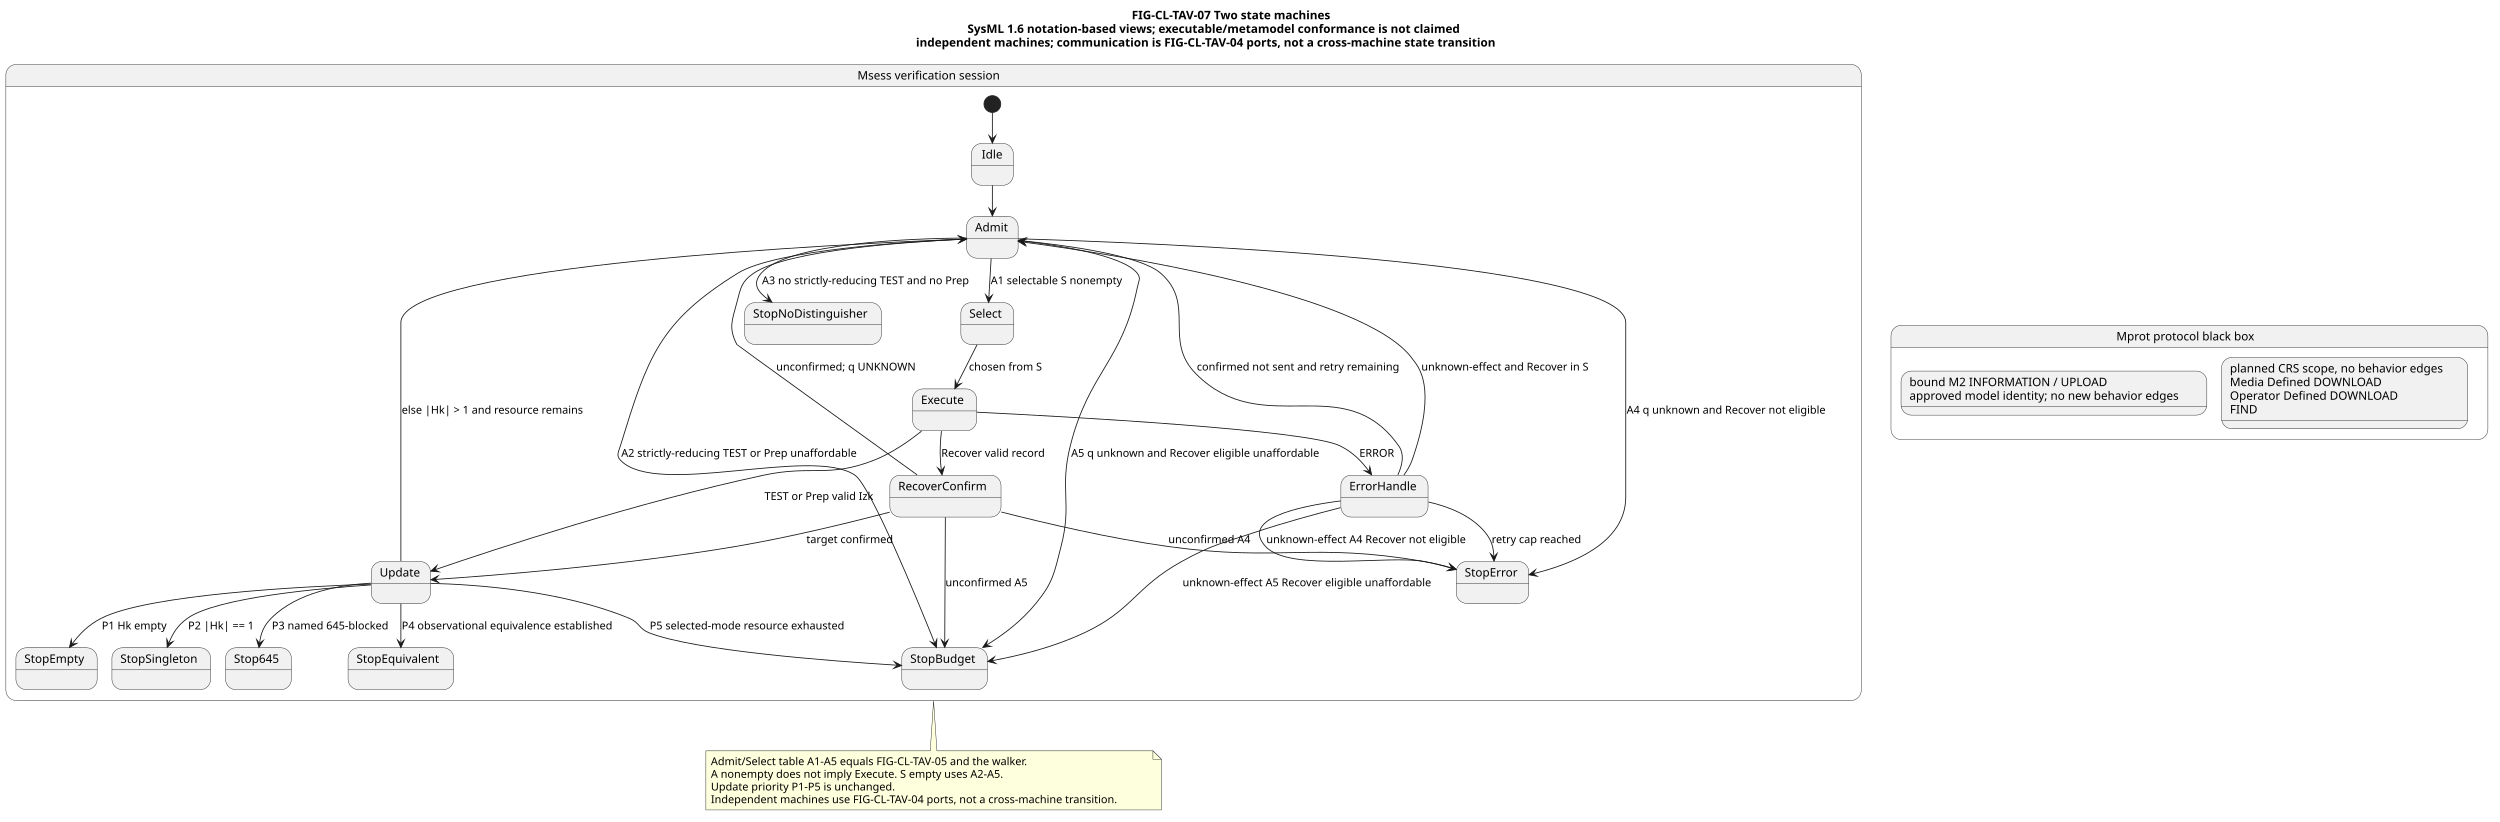
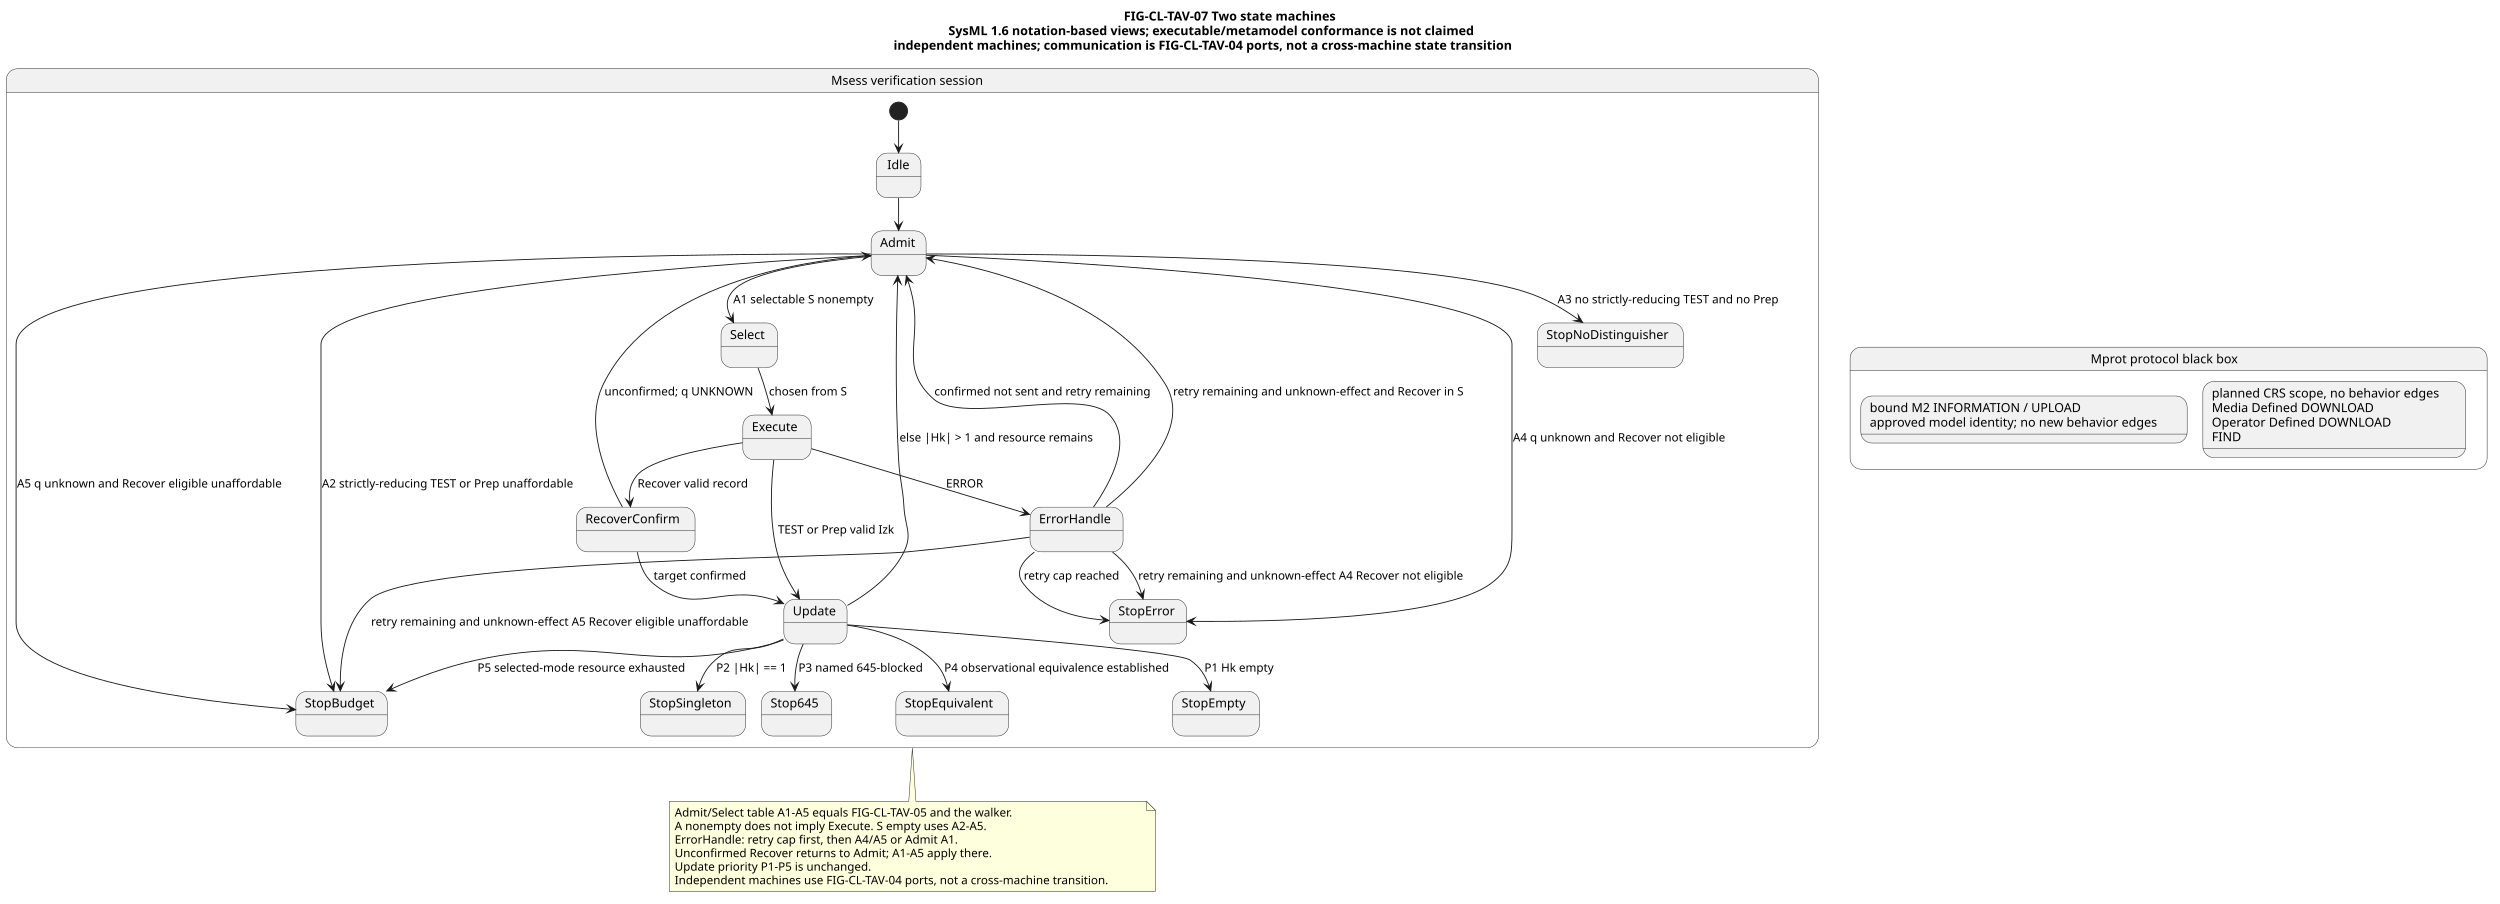
- <svg xmlns="http://www.w3.org/2000/svg" version="1.1" data-diagram-type="STATE" style="width:2984px;height:981px;background:#FFFFFF;" width="2984px" height="981px" viewBox="0 0 2984 981" zoomAndPan="magnify" preserveAspectRatio="none" contentStyleType="text/css">
+ <svg xmlns="http://www.w3.org/2000/svg" version="1.1" data-diagram-type="STATE" style="width:2796px;height:1011px;background:#FFFFFF;" width="2796px" height="1011px" viewBox="0 0 2796 1011" zoomAndPan="magnify" preserveAspectRatio="none" contentStyleType="text/css">
  <defs />
  <g font-family="sans-serif" lengthAdjust="spacing">
    <g class="title" data-source-line="2">
-       <text x="1350.839" y="22.995" fill="#000" font-size="14" textLength="275.871" font-weight="700">FIG-CL-TAV-07 Two state machines</text>
-       <text x="1154.699" y="39.292" fill="#000" font-size="14" textLength="668.151" font-weight="700">SysML 1.6 notation-based views; executable/metamodel conformance is not claimed</text>
-       <text x="1093.326" y="55.589" fill="#000" font-size="14" textLength="790.897" font-weight="700">independent machines; communication is FIG-CL-TAV-04 ports, not a cross-machine state transition</text>
+       <text x="1256.864" y="22.995" fill="#000" font-size="14" textLength="275.871" font-weight="700">FIG-CL-TAV-07 Two state machines</text>
+       <text x="1060.724" y="39.292" fill="#000" font-size="14" textLength="668.151" font-weight="700">SysML 1.6 notation-based views; executable/metamodel conformance is not claimed</text>
+       <text x="999.351" y="55.589" fill="#000" font-size="14" textLength="790.897" font-weight="700">independent machines; communication is FIG-CL-TAV-04 ports, not a cross-machine state transition</text>
    </g>
    <g class="entity" data-qualified-name="Msess" id="ent0001" data-source-line="4">
-       <path d="M19.5,76.891 L2209.134,76.891 A12.5,12.5 0 0 1 2221.634,89.391 L2221.634,103.188 L7,103.188 L7,89.391 A12.5,12.5 0 0 1 19.5,76.891" fill="#F1F1F1" />
-       <rect x="7" y="76.891" width="2214.634" height="759.297" fill="none" style="stroke:#181818;stroke-width:0.5;" rx="12.5" ry="12.5" />
-       <line x1="7" y1="103.188" x2="2221.634" y2="103.188" style="stroke:#181818;stroke-width:0.5;" />
-       <text x="1023.44" y="94.886" fill="#000" font-size="14" textLength="181.754">Msess verification session</text>
+       <path d="M19.5,76.891 L2021.235,76.891 A12.5,12.5 0 0 1 2033.735,89.391 L2033.735,103.188 L7,103.188 L7,89.391 A12.5,12.5 0 0 1 19.5,76.891" fill="#F1F1F1" />
+       <rect x="7" y="76.891" width="2026.735" height="759.297" fill="none" style="stroke:#181818;stroke-width:0.5;" rx="12.5" ry="12.5" />
+       <line x1="7" y1="103.188" x2="2033.735" y2="103.188" style="stroke:#181818;stroke-width:0.5;" />
+       <text x="929.49" y="94.886" fill="#000" font-size="14" textLength="181.754">Msess verification session</text>
      <g class="start_entity" data-qualified-name="Msess..start.Msess" id="ent0005" data-source-line="5">
-         <ellipse cx="1184.49" cy="124.188" rx="10" ry="10" fill="#222" style="stroke:#222;stroke-width:1;" />
+         <ellipse cx="1005" cy="124.188" rx="10" ry="10" fill="#222" style="stroke:#222;stroke-width:1;" />
      </g>
      <g class="entity" data-qualified-name="Msess.Idle" id="ent0006" data-source-line="5">
-         <rect x="1159.49" y="171.188" width="50" height="50" fill="#F1F1F1" style="stroke:#181818;stroke-width:0.5;" rx="12.5" ry="12.5" />
-         <line x1="1159.49" y1="197.484" x2="1209.49" y2="197.484" style="stroke:#181818;stroke-width:0.5;" />
-         <text x="1171.731" y="189.183" fill="#000" font-size="14" textLength="25.519">Idle</text>
+         <rect x="980" y="171.188" width="50" height="50" fill="#F1F1F1" style="stroke:#181818;stroke-width:0.5;" rx="12.5" ry="12.5" />
+         <line x1="980" y1="197.484" x2="1030" y2="197.484" style="stroke:#181818;stroke-width:0.5;" />
+         <text x="992.241" y="189.183" fill="#000" font-size="14" textLength="25.519">Idle</text>
      </g>
      <g class="entity" data-qualified-name="Msess.Admit" id="ent0008" data-source-line="6">
-         <rect x="1153.75" y="258.188" width="61.48" height="50" fill="#F1F1F1" style="stroke:#181818;stroke-width:0.5;" rx="12.5" ry="12.5" />
-         <line x1="1153.75" y1="284.484" x2="1215.23" y2="284.484" style="stroke:#181818;stroke-width:0.5;" />
-         <text x="1163.75" y="276.183" fill="#000" font-size="14" textLength="41.48">Admit</text>
+         <rect x="974.26" y="258.188" width="61.48" height="50" fill="#F1F1F1" style="stroke:#181818;stroke-width:0.5;" rx="12.5" ry="12.5" />
+         <line x1="974.26" y1="284.484" x2="1035.74" y2="284.484" style="stroke:#181818;stroke-width:0.5;" />
+         <text x="984.26" y="276.183" fill="#000" font-size="14" textLength="41.48">Admit</text>
      </g>
      <g class="entity" data-qualified-name="Msess.Select" id="ent0010" data-source-line="7">
-         <rect x="1146.89" y="361.188" width="63.189" height="50" fill="#F1F1F1" style="stroke:#181818;stroke-width:0.5;" rx="12.5" ry="12.5" />
-         <line x1="1146.89" y1="387.484" x2="1210.079" y2="387.484" style="stroke:#181818;stroke-width:0.5;" />
-         <text x="1156.89" y="379.183" fill="#000" font-size="14" textLength="43.189">Select</text>
+         <rect x="806.41" y="361.188" width="63.189" height="50" fill="#F1F1F1" style="stroke:#181818;stroke-width:0.5;" rx="12.5" ry="12.5" />
+         <line x1="806.41" y1="387.484" x2="869.599" y2="387.484" style="stroke:#181818;stroke-width:0.5;" />
+         <text x="816.41" y="379.183" fill="#000" font-size="14" textLength="43.189">Select</text>
      </g>
      <g class="entity" data-qualified-name="Msess.StopBudget" id="ent0012" data-source-line="8">
-         <rect x="1076.4" y="773.188" width="102.182" height="50" fill="#F1F1F1" style="stroke:#181818;stroke-width:0.5;" rx="12.5" ry="12.5" />
-         <line x1="1076.4" y1="799.484" x2="1178.582" y2="799.484" style="stroke:#181818;stroke-width:0.5;" />
-         <text x="1086.4" y="791.183" fill="#000" font-size="14" textLength="82.182">StopBudget</text>
+         <rect x="330.91" y="773.188" width="102.182" height="50" fill="#F1F1F1" style="stroke:#181818;stroke-width:0.5;" rx="12.5" ry="12.5" />
+         <line x1="330.91" y1="799.484" x2="433.092" y2="799.484" style="stroke:#181818;stroke-width:0.5;" />
+         <text x="340.91" y="791.183" fill="#000" font-size="14" textLength="82.182">StopBudget</text>
      </g>
      <g class="entity" data-qualified-name="Msess.StopNoDistinguisher" id="ent0014" data-source-line="9">
-         <rect x="888.85" y="361.188" width="163.268" height="50" fill="#F1F1F1" style="stroke:#181818;stroke-width:0.5;" rx="12.5" ry="12.5" />
-         <line x1="888.85" y1="387.484" x2="1052.118" y2="387.484" style="stroke:#181818;stroke-width:0.5;" />
-         <text x="898.85" y="379.183" fill="#000" font-size="14" textLength="143.268">StopNoDistinguisher</text>
+         <rect x="1719.37" y="361.188" width="163.268" height="50" fill="#F1F1F1" style="stroke:#181818;stroke-width:0.5;" rx="12.5" ry="12.5" />
+         <line x1="1719.37" y1="387.484" x2="1882.638" y2="387.484" style="stroke:#181818;stroke-width:0.5;" />
+         <text x="1729.37" y="379.183" fill="#000" font-size="14" textLength="143.268">StopNoDistinguisher</text>
      </g>
      <g class="entity" data-qualified-name="Msess.StopError" id="ent0016" data-source-line="10">
-         <rect x="1738.23" y="670.188" width="86.507" height="50" fill="#F1F1F1" style="stroke:#181818;stroke-width:0.5;" rx="12.5" ry="12.5" />
-         <line x1="1738.23" y1="696.484" x2="1824.737" y2="696.484" style="stroke:#181818;stroke-width:0.5;" />
-         <text x="1748.23" y="688.183" fill="#000" font-size="14" textLength="66.507">StopError</text>
+         <rect x="1240.75" y="670.188" width="86.507" height="50" fill="#F1F1F1" style="stroke:#181818;stroke-width:0.5;" rx="12.5" ry="12.5" />
+         <line x1="1240.75" y1="696.484" x2="1327.257" y2="696.484" style="stroke:#181818;stroke-width:0.5;" />
+         <text x="1250.75" y="688.183" fill="#000" font-size="14" textLength="66.507">StopError</text>
      </g>
      <g class="entity" data-qualified-name="Msess.Execute" id="ent0019" data-source-line="12">
-         <rect x="1089.28" y="464.188" width="76.417" height="50" fill="#F1F1F1" style="stroke:#181818;stroke-width:0.5;" rx="12.5" ry="12.5" />
-         <line x1="1089.28" y1="490.484" x2="1165.697" y2="490.484" style="stroke:#181818;stroke-width:0.5;" />
-         <text x="1099.28" y="482.183" fill="#000" font-size="14" textLength="56.417">Execute</text>
+         <rect x="830.79" y="464.188" width="76.417" height="50" fill="#F1F1F1" style="stroke:#181818;stroke-width:0.5;" rx="12.5" ry="12.5" />
+         <line x1="830.79" y1="490.484" x2="907.207" y2="490.484" style="stroke:#181818;stroke-width:0.5;" />
+         <text x="840.79" y="482.183" fill="#000" font-size="14" textLength="56.417">Execute</text>
      </g>
      <g class="entity" data-qualified-name="Msess.Update" id="ent0021" data-source-line="13">
-         <rect x="443.14" y="670.188" width="70.702" height="50" fill="#F1F1F1" style="stroke:#181818;stroke-width:0.5;" rx="12.5" ry="12.5" />
-         <line x1="443.14" y1="696.484" x2="513.842" y2="696.484" style="stroke:#181818;stroke-width:0.5;" />
-         <text x="453.14" y="688.183" fill="#000" font-size="14" textLength="50.702">Update</text>
+         <rect x="876.65" y="670.188" width="70.702" height="50" fill="#F1F1F1" style="stroke:#181818;stroke-width:0.5;" rx="12.5" ry="12.5" />
+         <line x1="876.65" y1="696.484" x2="947.352" y2="696.484" style="stroke:#181818;stroke-width:0.5;" />
+         <text x="886.65" y="688.183" fill="#000" font-size="14" textLength="50.702">Update</text>
      </g>
      <g class="entity" data-qualified-name="Msess.RecoverConfirm" id="ent0023" data-source-line="14">
-         <rect x="1062.14" y="567.188" width="132.684" height="50" fill="#F1F1F1" style="stroke:#181818;stroke-width:0.5;" rx="12.5" ry="12.5" />
-         <line x1="1062.14" y1="593.484" x2="1194.824" y2="593.484" style="stroke:#181818;stroke-width:0.5;" />
-         <text x="1072.14" y="585.183" fill="#000" font-size="14" textLength="112.684">RecoverConfirm</text>
+         <rect x="644.66" y="567.188" width="132.684" height="50" fill="#F1F1F1" style="stroke:#181818;stroke-width:0.5;" rx="12.5" ry="12.5" />
+         <line x1="644.66" y1="593.484" x2="777.344" y2="593.484" style="stroke:#181818;stroke-width:0.5;" />
+         <text x="654.66" y="585.183" fill="#000" font-size="14" textLength="112.684">RecoverConfirm</text>
      </g>
      <g class="entity" data-qualified-name="Msess.ErrorHandle" id="ent0025" data-source-line="15">
-         <rect x="1600.46" y="567.188" width="104.048" height="50" fill="#F1F1F1" style="stroke:#181818;stroke-width:0.5;" rx="12.5" ry="12.5" />
-         <line x1="1600.46" y1="593.484" x2="1704.508" y2="593.484" style="stroke:#181818;stroke-width:0.5;" />
-         <text x="1610.46" y="585.183" fill="#000" font-size="14" textLength="84.048">ErrorHandle</text>
-       </g>
-       <g class="entity" data-qualified-name="Msess.StopEmpty" id="ent0036" data-source-line="25">
-         <rect x="19" y="773.188" width="96.973" height="50" fill="#F1F1F1" style="stroke:#181818;stroke-width:0.5;" rx="12.5" ry="12.5" />
-         <line x1="19" y1="799.484" x2="115.973" y2="799.484" style="stroke:#181818;stroke-width:0.5;" />
-         <text x="29" y="791.183" fill="#000" font-size="14" textLength="76.973">StopEmpty</text>
-       </g>
-       <g class="entity" data-qualified-name="Msess.StopSingleton" id="ent0038" data-source-line="26">
-         <rect x="133.59" y="773.188" width="117.795" height="50" fill="#F1F1F1" style="stroke:#181818;stroke-width:0.5;" rx="12.5" ry="12.5" />
-         <line x1="133.59" y1="799.484" x2="251.385" y2="799.484" style="stroke:#181818;stroke-width:0.5;" />
-         <text x="143.59" y="791.183" fill="#000" font-size="14" textLength="97.795">StopSingleton</text>
-       </g>
-       <g class="entity" data-qualified-name="Msess.Stop645" id="ent0040" data-source-line="27">
-         <rect x="269.21" y="773.188" width="78.55" height="50" fill="#F1F1F1" style="stroke:#181818;stroke-width:0.5;" rx="12.5" ry="12.5" />
-         <line x1="269.21" y1="799.484" x2="347.76" y2="799.484" style="stroke:#181818;stroke-width:0.5;" />
-         <text x="279.21" y="791.183" fill="#000" font-size="14" textLength="58.55">Stop645</text>
-       </g>
-       <g class="entity" data-qualified-name="Msess.StopEquivalent" id="ent0042" data-source-line="28">
-         <rect x="415.46" y="773.188" width="126.053" height="50" fill="#F1F1F1" style="stroke:#181818;stroke-width:0.5;" rx="12.5" ry="12.5" />
-         <line x1="415.46" y1="799.484" x2="541.513" y2="799.484" style="stroke:#181818;stroke-width:0.5;" />
-         <text x="425.46" y="791.183" fill="#000" font-size="14" textLength="106.053">StopEquivalent</text>
+         <rect x="1151.98" y="567.188" width="104.048" height="50" fill="#F1F1F1" style="stroke:#181818;stroke-width:0.5;" rx="12.5" ry="12.5" />
+         <line x1="1151.98" y1="593.484" x2="1256.028" y2="593.484" style="stroke:#181818;stroke-width:0.5;" />
+         <text x="1161.98" y="585.183" fill="#000" font-size="14" textLength="84.048">ErrorHandle</text>
+       </g>
+       <g class="entity" data-qualified-name="Msess.StopEmpty" id="ent0034" data-source-line="23">
+         <rect x="1311.51" y="773.188" width="96.973" height="50" fill="#F1F1F1" style="stroke:#181818;stroke-width:0.5;" rx="12.5" ry="12.5" />
+         <line x1="1311.51" y1="799.484" x2="1408.483" y2="799.484" style="stroke:#181818;stroke-width:0.5;" />
+         <text x="1321.51" y="791.183" fill="#000" font-size="14" textLength="76.973">StopEmpty</text>
+       </g>
+       <g class="entity" data-qualified-name="Msess.StopSingleton" id="ent0036" data-source-line="24">
+         <rect x="716.1" y="773.188" width="117.795" height="50" fill="#F1F1F1" style="stroke:#181818;stroke-width:0.5;" rx="12.5" ry="12.5" />
+         <line x1="716.1" y1="799.484" x2="833.895" y2="799.484" style="stroke:#181818;stroke-width:0.5;" />
+         <text x="726.1" y="791.183" fill="#000" font-size="14" textLength="97.795">StopSingleton</text>
+       </g>
+       <g class="entity" data-qualified-name="Msess.Stop645" id="ent0038" data-source-line="25">
+         <rect x="851.73" y="773.188" width="78.55" height="50" fill="#F1F1F1" style="stroke:#181818;stroke-width:0.5;" rx="12.5" ry="12.5" />
+         <line x1="851.73" y1="799.484" x2="930.28" y2="799.484" style="stroke:#181818;stroke-width:0.5;" />
+         <text x="861.73" y="791.183" fill="#000" font-size="14" textLength="58.55">Stop645</text>
+       </g>
+       <g class="entity" data-qualified-name="Msess.StopEquivalent" id="ent0040" data-source-line="26">
+         <rect x="1001.97" y="773.188" width="126.053" height="50" fill="#F1F1F1" style="stroke:#181818;stroke-width:0.5;" rx="12.5" ry="12.5" />
+         <line x1="1001.97" y1="799.484" x2="1128.023" y2="799.484" style="stroke:#181818;stroke-width:0.5;" />
+         <text x="1011.97" y="791.183" fill="#000" font-size="14" textLength="106.053">StopEquivalent</text>
      </g>
      <g class="link" data-entity-1="ent0005" data-entity-2="ent0006" id="lnk7" data-source-line="5" data-link-type="dependency">
-         <path d="M1184.49,134.628 C1184.49,143.888 1184.49,153.378 1184.49,165.867" style="stroke:#181818;stroke-width:1;" fill="none" id="*start*Msess-to-Idle" />
-         <polygon points="1184.49,170.867,1188.49,161.867,1184.49,165.867,1180.49,161.867,1184.49,170.867" fill="#181818" style="stroke:#181818;stroke-width:1;stroke-linejoin:miter;stroke-miterlimit:10;" />
+         <path d="M1005,134.628 C1005,143.888 1005,153.378 1005,165.867" style="stroke:#181818;stroke-width:1;" fill="none" id="*start*Msess-to-Idle" />
+         <polygon points="1005,170.867,1009,161.867,1005,165.867,1001,161.867,1005,170.867" fill="#181818" style="stroke:#181818;stroke-width:1;stroke-linejoin:miter;stroke-miterlimit:10;" />
      </g>
      <g class="link" data-entity-1="ent0006" data-entity-2="ent0008" id="lnk9" data-source-line="6" data-link-type="dependency">
-         <path d="M1184.49,221.318 C1184.49,232.707 1184.49,241.268 1184.49,252.698" style="stroke:#181818;stroke-width:1;" fill="none" id="Idle-to-Admit" />
-         <polygon points="1184.49,257.698,1188.49,248.698,1184.49,252.698,1180.49,248.698,1184.49,257.698" fill="#181818" style="stroke:#181818;stroke-width:1;stroke-linejoin:miter;stroke-miterlimit:10;" />
+         <path d="M1005,221.318 C1005,232.707 1005,241.268 1005,252.698" style="stroke:#181818;stroke-width:1;" fill="none" id="Idle-to-Admit" />
+         <polygon points="1005,257.698,1009,248.698,1005,252.698,1001,248.698,1005,257.698" fill="#181818" style="stroke:#181818;stroke-width:1;stroke-linejoin:miter;stroke-miterlimit:10;" />
      </g>
      <g class="link" data-entity-1="ent0008" data-entity-2="ent0010" id="lnk11" data-source-line="7" data-link-type="dependency">
-         <path d="M1183.03,308.638 C1182.09,324.518 1181.166,340.136 1180.226,355.976" style="stroke:#181818;stroke-width:1;" fill="none" id="Admit-to-Select" />
-         <polygon points="1179.93,360.968,1184.456,352.22,1180.226,355.976,1176.47,351.746,1179.93,360.968" fill="#181818" style="stroke:#181818;stroke-width:1;stroke-linejoin:miter;stroke-miterlimit:10;" />
-         <text x="1182.49" y="339.254" fill="#000" font-size="13" textLength="170.403">A1 selectable S nonempty</text>
+         <path d="M974.04,286.607 C926.26,291.048 838.07,302.338 819,326.188 C811.07,336.108 812.175,344.985 818.165,356.455" style="stroke:#181818;stroke-width:1;" fill="none" id="Admit-to-Select" />
+         <polygon points="820.48,360.888,819.859,351.058,818.165,356.455,812.768,354.761,820.48,360.888" fill="#181818" style="stroke:#181818;stroke-width:1;stroke-linejoin:miter;stroke-miterlimit:10;" />
+         <text x="820" y="339.254" fill="#000" font-size="13" textLength="170.403">A1 selectable S nonempty</text>
      </g>
      <g class="link" data-entity-1="ent0008" data-entity-2="ent0012" id="lnk13" data-source-line="8" data-link-type="dependency">
-         <path d="M1153.45,285.318 C1085.44,288.288 925.7,298.117 880.49,326.188 C786.44,384.578 773.04,426.388 740.49,532.188 C738.26,539.408 735.32,543.678 740.49,549.188 C783.14,594.668 969.02,531.998 1020.49,567.188 C1038.89,579.768 1093.267,711.717 1115.967,768.257" style="stroke:#181818;stroke-width:1;" fill="none" id="Admit-to-StopBudget" />
-         <polygon points="1117.83,772.898,1118.189,763.055,1115.967,768.257,1110.765,766.036,1117.83,772.898" fill="#181818" style="stroke:#181818;stroke-width:1;stroke-linejoin:miter;stroke-miterlimit:10;" />
-         <text x="741.49" y="545.254" fill="#000" font-size="13" textLength="302.034">A2 strictly-reducing TEST or Prep unaffordable</text>
+         <path d="M973.84,285.727 C844.8,292.497 359,322.188 359,385.188 C359,385.188 359,385.188 359,696.188 C359,722.988 365.26,748.037 371.77,768.287" style="stroke:#181818;stroke-width:1;" fill="none" id="Admit-to-StopBudget" />
+         <polygon points="373.3,773.048,374.354,763.255,371.77,768.287,366.737,765.704,373.3,773.048" fill="#181818" style="stroke:#181818;stroke-width:1;stroke-linejoin:miter;stroke-miterlimit:10;" />
+         <text x="360" y="545.254" fill="#000" font-size="13" textLength="302.034">A2 strictly-reducing TEST or Prep unaffordable</text>
      </g>
      <g class="link" data-entity-1="ent0008" data-entity-2="ent0014" id="lnk15" data-source-line="9" data-link-type="dependency">
-         <path d="M1153.71,284.068 C1088.51,284.548 939.84,289.708 908.49,326.188 C898.12,338.248 903.208,347.599 917.348,357.819" style="stroke:#181818;stroke-width:1;" fill="none" id="Admit-to-StopNoDistinguisher" />
-         <polygon points="921.4,360.748,916.449,352.234,917.348,357.819,911.763,358.717,921.4,360.748" fill="#181818" style="stroke:#181818;stroke-width:1;stroke-linejoin:miter;stroke-miterlimit:10;" />
-         <text x="909.49" y="339.254" fill="#000" font-size="13" textLength="266.735">A3 no strictly-reducing TEST and no Prep</text>
+         <path d="M1035.86,284.058 C1154.04,283.847 1577.57,285.997 1705,326.188 C1728.51,333.598 1748.052,345.114 1765.982,357.834" style="stroke:#181818;stroke-width:1;" fill="none" id="Admit-to-StopNoDistinguisher" />
+         <polygon points="1770.06,360.728,1765.034,352.258,1765.982,357.834,1760.405,358.782,1770.06,360.728" fill="#181818" style="stroke:#181818;stroke-width:1;stroke-linejoin:miter;stroke-miterlimit:10;" />
+         <text x="1742" y="339.254" fill="#000" font-size="13" textLength="266.735">A3 no strictly-reducing TEST and no Prep</text>
      </g>
      <g class="link" data-entity-1="ent0008" data-entity-2="ent0016" id="lnk17" data-source-line="10" data-link-type="dependency">
-         <path d="M1215.53,285.008 C1357.79,289.178 1940.49,310.788 1940.49,385.188 C1940.49,385.188 1940.49,385.188 1940.49,593.188 C1940.49,648.128 1876.865,673.26 1829.785,684.87" style="stroke:#181818;stroke-width:1;" fill="none" id="Admit-to-StopError" />
-         <polygon points="1824.93,686.068,1834.626,687.796,1829.785,684.87,1832.711,680.029,1824.93,686.068" fill="#181818" style="stroke:#181818;stroke-width:1;stroke-linejoin:miter;stroke-miterlimit:10;" />
-         <text x="1941.49" y="493.754" fill="#000" font-size="13" textLength="255.144">A4 q unknown and Recover not eligible</text>
+         <path d="M1035.81,285.428 C1169.29,291.188 1691,317.998 1691,385.188 C1691,385.188 1691,385.188 1691,593.188 C1691,621.328 1690.34,635.068 1668,652.188 C1615.57,692.378 1421.44,695.625 1332.43,694.965" style="stroke:#181818;stroke-width:1;" fill="none" id="Admit-to-StopError" />
+         <polygon points="1327.43,694.928,1336.4,698.994,1332.43,694.965,1336.459,690.994,1327.43,694.928" fill="#181818" style="stroke:#181818;stroke-width:1;stroke-linejoin:miter;stroke-miterlimit:10;" />
+         <text x="1692" y="493.754" fill="#000" font-size="13" textLength="255.144">A4 q unknown and Recover not eligible</text>
      </g>
      <g class="link" data-entity-1="ent0008" data-entity-2="ent0012" id="lnk18" data-source-line="11" data-link-type="dependency">
-         <path d="M1215.51,287.188 C1260.44,292.247 1340.15,304.138 1357.49,326.188 C1362.16,332.128 1358.99,335.788 1357.49,343.188 C1339.35,432.578 1299.69,443.718 1277.49,532.188 C1264.45,584.138 1279.92,600.338 1266.49,652.188 C1258.2,684.168 1257.4,694.618 1236.49,720.188 C1219.1,741.438 1198.712,756.886 1177.252,770.166" style="stroke:#181818;stroke-width:1;" fill="none" id="Admit-to-StopBudget-1" />
-         <polygon points="1173,772.798,1182.758,771.463,1177.252,770.166,1178.548,764.66,1173,772.798" fill="#181818" style="stroke:#181818;stroke-width:1;stroke-linejoin:miter;stroke-miterlimit:10;" />
-         <text x="1278.49" y="545.254" fill="#000" font-size="13" textLength="316.831">A5 q unknown and Recover eligible unaffordable</text>
+         <path d="M973.83,284.028 C806.06,283.578 18,286.688 18,385.188 C18,385.188 18,385.188 18,696.188 C18,760.298 225.297,784.976 325.637,793.256" style="stroke:#181818;stroke-width:1;" fill="none" id="Admit-to-StopBudget-1" />
+         <polygon points="330.62,793.668,321.979,788.941,325.637,793.256,321.322,796.914,330.62,793.668" fill="#181818" style="stroke:#181818;stroke-width:1;stroke-linejoin:miter;stroke-miterlimit:10;" />
+         <text x="19" y="545.254" fill="#000" font-size="13" textLength="316.831">A5 q unknown and Recover eligible unaffordable</text>
      </g>
      <g class="link" data-entity-1="ent0010" data-entity-2="ent0019" id="lnk20" data-source-line="12" data-link-type="dependency">
-         <path d="M1166.14,411.638 C1158.12,427.518 1149.962,443.663 1141.972,459.503" style="stroke:#181818;stroke-width:1;" fill="none" id="Select-to-Execute" />
-         <polygon points="1139.72,463.968,1147.345,457.733,1141.972,459.503,1140.202,454.13,1139.72,463.968" fill="#181818" style="stroke:#181818;stroke-width:1;stroke-linejoin:miter;stroke-miterlimit:10;" />
-         <text x="1156.49" y="442.254" fill="#000" font-size="13" textLength="93.406">chosen from S</text>
+         <path d="M847.79,411.448 C849.96,417.218 852.16,423.388 854,429.188 C857.57,440.478 859.711,448.318 862.311,459.038" style="stroke:#181818;stroke-width:1;" fill="none" id="Select-to-Execute" />
+         <polygon points="863.49,463.898,865.256,454.208,862.311,459.038,857.481,456.094,863.49,463.898" fill="#181818" style="stroke:#181818;stroke-width:1;stroke-linejoin:miter;stroke-miterlimit:10;" />
+         <text x="860" y="442.254" fill="#000" font-size="13" textLength="93.406">chosen from S</text>
      </g>
      <g class="link" data-entity-1="ent0019" data-entity-2="ent0021" id="lnk22" data-source-line="13" data-link-type="dependency">
-         <path d="M1099.93,514.628 C1084.41,527.017 1064.06,541.118 1043.49,549.188 C988.37,570.818 969.39,554.818 911.49,567.188 C761.52,599.218 592.46,654.896 518.96,680.096" style="stroke:#181818;stroke-width:1;" fill="none" id="Execute-to-Update" />
-         <polygon points="514.23,681.718,524.041,682.582,518.96,680.096,521.446,675.015,514.23,681.718" fill="#181818" style="stroke:#181818;stroke-width:1;stroke-linejoin:miter;stroke-miterlimit:10;" />
-         <text x="912.49" y="596.754" fill="#000" font-size="13" textLength="140.931">TEST or Prep valid Izk</text>
+         <path d="M865.42,514.517 C862.42,540.428 859.95,582.408 869,617.188 C873.94,636.158 881.948,651.227 891.458,665.727" style="stroke:#181818;stroke-width:1;" fill="none" id="Execute-to-Update" />
+         <polygon points="894.2,669.908,892.609,660.188,891.458,665.727,885.919,664.575,894.2,669.908" fill="#181818" style="stroke:#181818;stroke-width:1;stroke-linejoin:miter;stroke-miterlimit:10;" />
+         <text x="870" y="596.754" fill="#000" font-size="13" textLength="140.931">TEST or Prep valid Izk</text>
      </g>
      <g class="link" data-entity-1="ent0019" data-entity-2="ent0023" id="lnk24" data-source-line="14" data-link-type="dependency">
-         <path d="M1123.71,514.578 C1122.51,525.198 1121.68,537.808 1122.49,549.188 C1122.89,554.918 1122.922,556.105 1123.722,561.865" style="stroke:#181818;stroke-width:1;" fill="none" id="Execute-to-RecoverConfirm" />
-         <polygon points="1124.41,566.818,1127.134,557.353,1123.722,561.865,1119.21,558.453,1124.41,566.818" fill="#181818" style="stroke:#181818;stroke-width:1;stroke-linejoin:miter;stroke-miterlimit:10;" />
-         <text x="1123.49" y="545.254" fill="#000" font-size="13" textLength="134.608">Recover valid record</text>
+         <path d="M830.53,495.158 C788.9,501.408 726.5,513.618 712,532.188 C704.49,541.798 703.173,550.251 704.523,561.871" style="stroke:#181818;stroke-width:1;" fill="none" id="Execute-to-RecoverConfirm" />
+         <polygon points="705.1,566.838,708.035,557.436,704.523,561.871,700.088,558.359,705.1,566.838" fill="#181818" style="stroke:#181818;stroke-width:1;stroke-linejoin:miter;stroke-miterlimit:10;" />
+         <text x="713" y="545.254" fill="#000" font-size="13" textLength="134.608">Recover valid record</text>
      </g>
      <g class="link" data-entity-1="ent0019" data-entity-2="ent0025" id="lnk26" data-source-line="15" data-link-type="dependency">
-         <path d="M1165.86,491.988 C1271.47,497.168 1561.09,512.978 1599.49,532.188 C1614.88,539.888 1624.911,550.115 1634.181,562.675" style="stroke:#181818;stroke-width:1;" fill="none" id="Execute-to-ErrorHandle" />
-         <polygon points="1637.15,566.698,1635.024,557.081,1634.181,562.675,1628.587,561.832,1637.15,566.698" fill="#181818" style="stroke:#181818;stroke-width:1;stroke-linejoin:miter;stroke-miterlimit:10;" />
-         <text x="1622.49" y="545.254" fill="#000" font-size="13" textLength="45.544">ERROR</text>
+         <path d="M907.43,501.778 C967.49,519.888 1078.963,553.494 1146.703,573.914" style="stroke:#181818;stroke-width:1;" fill="none" id="Execute-to-ErrorHandle" />
+         <polygon points="1151.49,575.358,1144.027,568.93,1146.703,573.914,1141.719,576.59,1151.49,575.358" fill="#181818" style="stroke:#181818;stroke-width:1;stroke-linejoin:miter;stroke-miterlimit:10;" />
+         <text x="1058" y="545.254" fill="#000" font-size="13" textLength="45.544">ERROR</text>
      </g>
      <g class="link" data-entity-1="ent0023" data-entity-2="ent0021" id="lnk27" data-source-line="16" data-link-type="dependency">
-         <path d="M1061.84,611.358 C1011.75,624.418 941.25,641.528 878.49,652.188 C745.11,674.838 589.489,686.924 519.269,691.624" style="stroke:#181818;stroke-width:1;" fill="none" id="RecoverConfirm-to-Update" />
-         <polygon points="514.28,691.958,523.527,695.348,519.269,691.624,522.993,687.365,514.28,691.958" fill="#181818" style="stroke:#181818;stroke-width:1;stroke-linejoin:miter;stroke-miterlimit:10;" />
-         <text x="962.49" y="648.254" fill="#000" font-size="13" textLength="109.675">target confirmed</text>
+         <path d="M712.84,617.538 C715.07,629.738 719.85,643.688 730,652.188 C775.74,690.478 805.93,652.848 863,670.188 C867.44,671.538 867.381,671.285 871.811,673.175" style="stroke:#181818;stroke-width:1;" fill="none" id="RecoverConfirm-to-Update" />
+         <polygon points="876.41,675.138,869.702,667.927,871.811,673.175,866.562,675.285,876.41,675.138" fill="#181818" style="stroke:#181818;stroke-width:1;stroke-linejoin:miter;stroke-miterlimit:10;" />
+         <text x="731" y="648.254" fill="#000" font-size="13" textLength="109.675">target confirmed</text>
      </g>
      <g class="link" data-entity-1="ent0023" data-entity-2="ent0008" id="lnk28" data-source-line="17" data-link-type="dependency">
-         <path d="M1094.71,566.838 C1026.74,517.848 879.86,411.918 879.49,411.188 C869.37,391.398 873.78,382.668 879.49,361.188 C884.08,343.868 884.69,336.288 899.49,326.188 C940.38,298.268 1083.505,288.651 1148.525,285.611" style="stroke:#181818;stroke-width:1;" fill="none" id="RecoverConfirm-to-Admit" />
-         <polygon points="1153.52,285.378,1144.343,281.802,1148.525,285.611,1144.717,289.793,1153.52,285.378" fill="#181818" style="stroke:#181818;stroke-width:1;stroke-linejoin:miter;stroke-miterlimit:10;" />
-         <text x="926.49" y="442.254" fill="#000" font-size="13" textLength="173.462">unconfirmed; q UNKNOWN</text>
-       </g>
-       <g class="link" data-entity-1="ent0023" data-entity-2="ent0012" id="lnk29" data-source-line="18" data-link-type="dependency">
-         <path d="M1128.37,617.388 C1128.18,656.548 1127.824,728.358 1127.634,767.698" style="stroke:#181818;stroke-width:1;" fill="none" id="RecoverConfirm-to-StopBudget" />
-         <polygon points="1127.61,772.698,1131.653,763.717,1127.634,767.698,1123.654,763.678,1127.61,772.698" fill="#181818" style="stroke:#181818;stroke-width:1;stroke-linejoin:miter;stroke-miterlimit:10;" />
-         <text x="1128.49" y="699.754" fill="#000" font-size="13" textLength="103.562">unconfirmed A5</text>
-       </g>
-       <g class="link" data-entity-1="ent0023" data-entity-2="ent0016" id="lnk30" data-source-line="19" data-link-type="dependency">
-         <path d="M1195.2,611.158 C1248.46,624.748 1325.22,642.648 1393.49,652.188 C1528.41,671.048 1565.26,646.908 1699.49,670.188 C1712.2,672.398 1720.944,674.453 1733.284,678.093" style="stroke:#181818;stroke-width:1;" fill="none" id="RecoverConfirm-to-StopError" />
-         <polygon points="1738.08,679.507,1730.579,673.125,1733.284,678.093,1728.316,680.798,1738.08,679.507" fill="#181818" style="stroke:#181818;stroke-width:1;stroke-linejoin:miter;stroke-miterlimit:10;" />
-         <text x="1394.49" y="648.254" fill="#000" font-size="13" textLength="103.562">unconfirmed A4</text>
-       </g>
-       <g class="link" data-entity-1="ent0025" data-entity-2="ent0016" id="lnk31" data-source-line="20" data-link-type="dependency">
-         <path d="M1705,599.168 C1729.06,604.658 1755.85,615.148 1772.49,635.188 C1780.36,644.678 1782.68,653.091 1783.1,664.741" style="stroke:#181818;stroke-width:1;" fill="none" id="ErrorHandle-to-StopError" />
-         <polygon points="1783.28,669.738,1786.953,660.599,1783.1,664.741,1778.958,660.887,1783.28,669.738" fill="#181818" style="stroke:#181818;stroke-width:1;stroke-linejoin:miter;stroke-miterlimit:10;" />
-         <text x="1780.49" y="648.254" fill="#000" font-size="13" textLength="116.054">retry cap reached</text>
-       </g>
-       <g class="link" data-entity-1="ent0025" data-entity-2="ent0016" id="lnk32" data-source-line="21" data-link-type="dependency">
-         <path d="M1600.18,597.898 C1548.41,604.507 1480.85,619.598 1510.49,652.188 C1538.87,683.408 1658.05,662.228 1699.49,670.188 C1712.16,672.628 1720.893,674.766 1733.233,678.396" style="stroke:#181818;stroke-width:1;" fill="none" id="ErrorHandle-to-StopError-1" />
-         <polygon points="1738.03,679.808,1730.525,673.43,1733.233,678.396,1728.267,681.105,1738.03,679.808" fill="#181818" style="stroke:#181818;stroke-width:1;stroke-linejoin:miter;stroke-miterlimit:10;" />
-         <text x="1511.49" y="648.254" fill="#000" font-size="13" textLength="256.255">unknown-effect A4 Recover not eligible</text>
-       </g>
-       <g class="link" data-entity-1="ent0025" data-entity-2="ent0012" id="lnk33" data-source-line="22" data-link-type="dependency">
-         <path d="M1600.01,605.938 C1570.03,613.618 1531.87,624.038 1498.49,635.188 C1458.56,648.528 1447.31,649.808 1410.49,670.188 C1354.56,701.138 1352.33,727.998 1294.49,755.188 C1257.69,772.488 1217.776,782.345 1183.826,788.645" style="stroke:#181818;stroke-width:1;" fill="none" id="ErrorHandle-to-StopBudget" />
-         <polygon points="1178.91,789.558,1188.489,791.848,1183.826,788.645,1187.029,783.983,1178.91,789.558" fill="#181818" style="stroke:#181818;stroke-width:1;stroke-linejoin:miter;stroke-miterlimit:10;" />
-         <text x="1411.49" y="699.754" fill="#000" font-size="13" textLength="317.941">unknown-effect A5 Recover eligible unaffordable</text>
-       </g>
-       <g class="link" data-entity-1="ent0025" data-entity-2="ent0008" id="lnk34" data-source-line="23" data-link-type="dependency">
-         <path d="M1668.44,566.908 C1673.75,555.578 1676.68,542.378 1669.49,532.188 C1603.66,438.938 1508.01,527.098 1427.49,446.188 C1387.63,406.138 1427.97,363.448 1385.49,326.188 C1360.5,304.268 1270.215,292.501 1220.335,287.451" style="stroke:#181818;stroke-width:1;" fill="none" id="ErrorHandle-to-Admit" />
-         <polygon points="1215.36,286.948,1223.911,291.834,1220.335,287.451,1224.717,283.874,1215.36,286.948" fill="#181818" style="stroke:#181818;stroke-width:1;stroke-linejoin:miter;stroke-miterlimit:10;" />
-         <text x="1428.49" y="442.254" fill="#000" font-size="13" textLength="257.708">confirmed not sent and retry remaining</text>
-       </g>
-       <g class="link" data-entity-1="ent0025" data-entity-2="ent0008" id="lnk35" data-source-line="24" data-link-type="dependency">
-         <path d="M1675.69,567.048 C1679.69,561.568 1683.27,555.488 1685.49,549.188 C1716.79,460.088 1691.77,436.748 1686.49,429.188 C1630.77,349.428 1320.946,302.189 1220.346,288.759" style="stroke:#181818;stroke-width:1;" fill="none" id="ErrorHandle-to-Admit-1" />
-         <polygon points="1215.39,288.097,1223.782,293.253,1220.346,288.759,1224.84,285.324,1215.39,288.097" fill="#181818" style="stroke:#181818;stroke-width:1;stroke-linejoin:miter;stroke-miterlimit:10;" />
-         <text x="1696.49" y="442.254" fill="#000" font-size="13" textLength="215.414">unknown-effect and Recover in S</text>
-       </g>
-       <g class="link" data-entity-1="ent0021" data-entity-2="ent0036" id="lnk37" data-source-line="25" data-link-type="dependency">
-         <path d="M442.86,697.198 C363.77,699.938 176.13,709.378 120.49,738.188 C105.2,746.108 95.193,756.345 85.893,768.855" style="stroke:#181818;stroke-width:1;" fill="none" id="Update-to-StopEmpty" />
-         <polygon points="82.91,772.868,91.49,768.031,85.893,768.855,85.069,763.258,82.91,772.868" fill="#181818" style="stroke:#181818;stroke-width:1;stroke-linejoin:miter;stroke-miterlimit:10;" />
-         <text x="121.49" y="751.254" fill="#000" font-size="13" textLength="83.383">P1 Hk empty</text>
-       </g>
-       <g class="link" data-entity-1="ent0021" data-entity-2="ent0038" id="lnk39" data-source-line="26" data-link-type="dependency">
-         <path d="M442.78,698.178 C381.12,702.248 257.96,713.308 223.49,738.188 C211.95,746.518 206.161,755.801 201.371,768.051" style="stroke:#181818;stroke-width:1;" fill="none" id="Update-to-StopSingleton" />
-         <polygon points="199.55,772.708,206.553,765.782,201.371,768.051,199.102,762.869,199.55,772.708" fill="#181818" style="stroke:#181818;stroke-width:1;stroke-linejoin:miter;stroke-miterlimit:10;" />
-         <text x="224.49" y="751.254" fill="#000" font-size="13" textLength="84.627">P2 |Hk| == 1</text>
-       </g>
-       <g class="link" data-entity-1="ent0021" data-entity-2="ent0040" id="lnk41" data-source-line="27" data-link-type="dependency">
-         <path d="M442.65,696.068 C407.5,697.938 354.78,706.398 323.49,738.188 C314.51,747.298 311.316,756.019 309.766,767.919" style="stroke:#181818;stroke-width:1;" fill="none" id="Update-to-Stop645" />
-         <polygon points="309.12,772.878,314.249,764.47,309.766,767.919,306.316,763.436,309.12,772.878" fill="#181818" style="stroke:#181818;stroke-width:1;stroke-linejoin:miter;stroke-miterlimit:10;" />
-         <text x="324.49" y="751.254" fill="#000" font-size="13" textLength="149.741">P3 named 645-blocked</text>
-       </g>
-       <g class="link" data-entity-1="ent0021" data-entity-2="ent0042" id="lnk43" data-source-line="28" data-link-type="dependency">
-         <path d="M478.49,720.638 C478.49,736.518 478.49,752.128 478.49,767.968" style="stroke:#181818;stroke-width:1;" fill="none" id="Update-to-StopEquivalent" />
-         <polygon points="478.49,772.968,482.49,763.968,478.49,767.968,474.49,763.968,478.49,772.968" fill="#181818" style="stroke:#181818;stroke-width:1;stroke-linejoin:miter;stroke-miterlimit:10;" />
-         <text x="479.49" y="751.254" fill="#000" font-size="13" textLength="270.296">P4 observational equivalence established</text>
-       </g>
-       <g class="link" data-entity-1="ent0021" data-entity-2="ent0012" id="lnk44" data-source-line="29" data-link-type="dependency">
-         <path d="M513.98,696.288 C567.5,697.598 671.14,704.728 751.49,738.188 C763.22,743.078 762.67,750.507 774.49,755.188 C828.13,776.458 986.77,788.757 1071.08,794.007" style="stroke:#181818;stroke-width:1;" fill="none" id="Update-to-StopBudget" />
-         <polygon points="1076.07,794.318,1067.336,789.766,1071.08,794.007,1066.839,797.75,1076.07,794.318" fill="#181818" style="stroke:#181818;stroke-width:1;stroke-linejoin:miter;stroke-miterlimit:10;" />
-         <text x="775.49" y="751.254" fill="#000" font-size="13" textLength="249.996">P5 selected-mode resource exhausted</text>
-       </g>
-       <g class="link" data-entity-1="ent0021" data-entity-2="ent0008" id="lnk45" data-source-line="30" data-link-type="dependency">
-         <path d="M478.49,669.698 C478.49,649.248 478.49,619.318 478.49,593.188 C478.49,385.188 478.49,385.188 478.49,385.188 C478.49,315.928 1012.814,290.772 1148.704,285.492" style="stroke:#181818;stroke-width:1;" fill="none" id="Update-to-Admit" />
-         <polygon points="1153.7,285.298,1144.551,281.65,1148.704,285.492,1144.862,289.644,1153.7,285.298" fill="#181818" style="stroke:#181818;stroke-width:1;stroke-linejoin:miter;stroke-miterlimit:10;" />
-         <text x="479.49" y="493.754" fill="#000" font-size="13" textLength="230.255">else |Hk| &gt; 1 and resource remains</text>
-       </g>
-     </g>
-     <g class="entity" data-qualified-name="Mprot" id="ent0002" data-source-line="33">
-       <path d="M2269.58,388.301 L2957.05,388.301 A12.5,12.5 0 0 1 2969.55,400.801 L2969.55,414.598 L2257.08,414.598 L2257.08,400.801 A12.5,12.5 0 0 1 2269.58,388.301" fill="#F1F1F1" />
-       <rect x="2257.08" y="388.301" width="712.47" height="136.484" fill="none" style="stroke:#181818;stroke-width:0.5;" rx="12.5" ry="12.5" />
-       <line x1="2257.08" y1="414.598" x2="2969.55" y2="414.598" style="stroke:#181818;stroke-width:0.5;" />
-       <text x="2526.095" y="406.296" fill="#000" font-size="14" textLength="174.439">Mprot protocol black box</text>
-       <g class="entity" data-qualified-name="Mprot.BoundM2" id="ent0003" data-source-line="34">
-         <rect x="2269.08" y="442.898" width="365.003" height="52.594" fill="#F1F1F1" style="stroke:#181818;stroke-width:0.5;" rx="12.5" ry="12.5" />
-         <line x1="2269.08" y1="485.491" x2="2634.083" y2="485.491" style="stroke:#181818;stroke-width:0.5;" />
-         <text x="2279.08" y="460.893" fill="#000" font-size="14" textLength="244.686">bound M2 INFORMATION / UPLOAD</text>
-         <text x="2279.08" y="477.189" fill="#000" font-size="14" textLength="345.003">approved model identity; no new behavior edges</text>
-       </g>
-       <g class="entity" data-qualified-name="Mprot.PlannedScope" id="ent0004" data-source-line="35">
-         <rect x="2651.62" y="426.598" width="293.93" height="85.188" fill="#F1F1F1" style="stroke:#181818;stroke-width:0.5;" rx="12.5" ry="12.5" />
-         <line x1="2651.62" y1="501.785" x2="2945.55" y2="501.785" style="stroke:#181818;stroke-width:0.5;" />
-         <text x="2661.62" y="444.593" fill="#000" font-size="14" textLength="273.93">planned CRS scope, no behavior edges</text>
-         <text x="2661.62" y="460.889" fill="#000" font-size="14" textLength="190.825">Media Defined DOWNLOAD</text>
-         <text x="2661.62" y="477.186" fill="#000" font-size="14" textLength="211.442">Operator Defined DOWNLOAD</text>
-         <text x="2661.62" y="493.483" fill="#000" font-size="14" textLength="33.435">FIND</text>
-       </g>
-     </g>
-     <g class="entity" data-qualified-name="GMN46" id="ent0047" data-source-line="39">
-       <path d="M842.53,896.191 L842.53,966.722 A0,0 0 0 0 842.53,966.722 L1386.107,966.722 A0,0 0 0 0 1386.107,966.722 L1386.107,906.191 L1376.107,896.191 L1118.32,896.191 L1114.32,836.461 L1110.32,896.191 L842.53,896.191 A0,0 0 0 0 842.53,896.191" style="stroke:#181818;stroke-width:0.5;" fill="#FEFFDD" />
-       <path d="M1376.107,896.191 L1376.107,906.191 L1386.107,906.191 L1376.107,896.191" style="stroke:#181818;stroke-width:0.5;" fill="#FEFFDD" />
-       <text x="848.53" y="913.258" fill="#000" font-size="13" textLength="413.766">Admit/Select table A1-A5 equals FIG-CL-TAV-05 and the walker.</text>
-       <text x="848.53" y="928.39" fill="#000" font-size="13" textLength="379.729">A nonempty does not imply Execute. S empty uses A2-A5.</text>
-       <text x="848.53" y="943.523" fill="#000" font-size="13" textLength="234.521">Update priority P1-P5 is unchanged.</text>
-       <text x="848.53" y="958.656" fill="#000" font-size="13" textLength="522.577">Independent machines use FIG-CL-TAV-04 ports, not a cross-machine transition.</text>
+         <path d="M696.04,566.918 C677.91,534.138 652.43,474.598 675,429.188 C731.06,316.418 897.935,291.728 968.885,286.168" style="stroke:#181818;stroke-width:1;" fill="none" id="RecoverConfirm-to-Admit" />
+         <polygon points="973.87,285.778,964.585,282.493,968.885,286.168,965.21,290.468,973.87,285.778" fill="#181818" style="stroke:#181818;stroke-width:1;stroke-linejoin:miter;stroke-miterlimit:10;" />
+         <text x="676" y="442.254" fill="#000" font-size="13" textLength="173.462">unconfirmed; q UNKNOWN</text>
+       </g>
+       <g class="link" data-entity-1="ent0025" data-entity-2="ent0016" id="lnk29" data-source-line="18" data-link-type="dependency">
+         <path d="M1156.82,617.418 C1143.45,627.518 1134.76,639.768 1144,652.188 C1165.96,681.708 1202.978,690.835 1235.268,693.575" style="stroke:#181818;stroke-width:1;" fill="none" id="ErrorHandle-to-StopError" />
+         <polygon points="1240.25,693.998,1231.62,689.251,1235.268,693.575,1230.944,697.222,1240.25,693.998" fill="#181818" style="stroke:#181818;stroke-width:1;stroke-linejoin:miter;stroke-miterlimit:10;" />
+         <text x="1145" y="648.254" fill="#000" font-size="13" textLength="116.054">retry cap reached</text>
+       </g>
+       <g class="link" data-entity-1="ent0025" data-entity-2="ent0016" id="lnk30" data-source-line="19" data-link-type="dependency">
+         <path d="M1244.21,617.458 C1250.77,622.708 1257.03,628.658 1262,635.188 C1269.75,645.368 1273.561,653.782 1276.991,665.112" style="stroke:#181818;stroke-width:1;" fill="none" id="ErrorHandle-to-StopError-1" />
+         <polygon points="1278.44,669.898,1279.661,660.125,1276.991,665.112,1272.004,662.443,1278.44,669.898" fill="#181818" style="stroke:#181818;stroke-width:1;stroke-linejoin:miter;stroke-miterlimit:10;" />
+         <text x="1273" y="648.254" fill="#000" font-size="13" textLength="390.514">retry remaining and unknown-effect A4 Recover not eligible</text>
+       </g>
+       <g class="link" data-entity-1="ent0025" data-entity-2="ent0012" id="lnk31" data-source-line="20" data-link-type="dependency">
+         <path d="M1151.55,600.798 C1113.68,606.058 1061.27,612.868 1015,617.188 C948.25,623.418 464.4,625.988 414,670.188 C384.85,695.748 380.289,738.598 380.529,767.708" style="stroke:#181818;stroke-width:1;" fill="none" id="ErrorHandle-to-StopBudget" />
+         <polygon points="380.57,772.708,384.496,763.675,380.529,767.708,376.496,763.741,380.57,772.708" fill="#181818" style="stroke:#181818;stroke-width:1;stroke-linejoin:miter;stroke-miterlimit:10;" />
+         <text x="415" y="699.754" fill="#000" font-size="13" textLength="452.201">retry remaining and unknown-effect A5 Recover eligible unaffordable</text>
+       </g>
+       <g class="link" data-entity-1="ent0025" data-entity-2="ent0008" id="lnk32" data-source-line="21" data-link-type="dependency">
+         <path d="M1222.98,567.088 C1242.66,539.017 1267.17,492.858 1241,464.188 C1211.36,431.718 1076.81,475.448 1044,446.188 C1003.34,409.928 1033.19,378.788 1019,326.188 C1017.44,320.398 1017.094,318.987 1015.194,313.217" style="stroke:#181818;stroke-width:1;" fill="none" id="ErrorHandle-to-Admit" />
+         <polygon points="1013.63,308.468,1012.646,318.267,1015.194,313.217,1020.244,315.765,1013.63,308.468" fill="#181818" style="stroke:#181818;stroke-width:1;stroke-linejoin:miter;stroke-miterlimit:10;" />
+         <text x="1045" y="442.254" fill="#000" font-size="13" textLength="257.708">confirmed not sent and retry remaining</text>
+       </g>
+       <g class="link" data-entity-1="ent0025" data-entity-2="ent0008" id="lnk33" data-source-line="22" data-link-type="dependency">
+         <path d="M1237.33,566.938 C1276.75,535.178 1333.41,477.808 1303,429.188 C1243.04,333.338 1104.491,300.028 1041.021,289.338" style="stroke:#181818;stroke-width:1;" fill="none" id="ErrorHandle-to-Admit-1" />
+         <polygon points="1036.09,288.508,1044.301,293.947,1041.021,289.338,1045.629,286.058,1036.09,288.508" fill="#181818" style="stroke:#181818;stroke-width:1;stroke-linejoin:miter;stroke-miterlimit:10;" />
+         <text x="1312" y="442.254" fill="#000" font-size="13" textLength="349.673">retry remaining and unknown-effect and Recover in S</text>
+       </g>
+       <g class="link" data-entity-1="ent0021" data-entity-2="ent0034" id="lnk35" data-source-line="23" data-link-type="dependency">
+         <path d="M947.6,698.818 C1045.97,706.198 1315.31,727.298 1331,738.188 C1342.63,746.257 1348.151,755.634 1352.451,768.024" style="stroke:#181818;stroke-width:1;" fill="none" id="Update-to-StopEmpty" />
+         <polygon points="1354.09,772.748,1354.918,762.934,1352.451,768.024,1347.36,765.556,1354.09,772.748" fill="#181818" style="stroke:#181818;stroke-width:1;stroke-linejoin:miter;stroke-miterlimit:10;" />
+         <text x="1347" y="751.254" fill="#000" font-size="13" textLength="83.383">P1 Hk empty</text>
+       </g>
+       <g class="link" data-entity-1="ent0021" data-entity-2="ent0036" id="lnk37" data-source-line="24" data-link-type="dependency">
+         <path d="M876.2,714.618 C871.8,716.618 867.33,718.528 863,720.188 C835.82,730.638 821.81,718.898 800,738.188 C789.92,747.108 785.25,755.999 781.58,767.929" style="stroke:#181818;stroke-width:1;" fill="none" id="Update-to-StopSingleton" />
+         <polygon points="780.11,772.708,786.579,765.281,781.58,767.929,778.933,762.929,780.11,772.708" fill="#181818" style="stroke:#181818;stroke-width:1;stroke-linejoin:miter;stroke-miterlimit:10;" />
+         <text x="801" y="751.254" fill="#000" font-size="13" textLength="84.627">P2 |Hk| == 1</text>
+       </g>
+       <g class="link" data-entity-1="ent0021" data-entity-2="ent0038" id="lnk39" data-source-line="25" data-link-type="dependency">
+         <path d="M898.32,720.418 C895.74,726.088 893.4,732.208 892,738.188 C889.38,749.358 888.748,757.049 888.988,767.789" style="stroke:#181818;stroke-width:1;" fill="none" id="Update-to-Stop645" />
+         <polygon points="889.1,772.788,892.898,763.7,888.988,767.789,884.9,763.879,889.1,772.788" fill="#181818" style="stroke:#181818;stroke-width:1;stroke-linejoin:miter;stroke-miterlimit:10;" />
+         <text x="893" y="751.254" fill="#000" font-size="13" textLength="149.741">P3 named 645-blocked</text>
+       </g>
+       <g class="link" data-entity-1="ent0021" data-entity-2="ent0040" id="lnk41" data-source-line="26" data-link-type="dependency">
+         <path d="M947.74,699.148 C976.83,703.358 1017.17,713.538 1043,738.188 C1052.57,747.318 1056.76,756.156 1059.83,768.046" style="stroke:#181818;stroke-width:1;" fill="none" id="Update-to-StopEquivalent" />
+         <polygon points="1061.08,772.888,1062.703,763.173,1059.83,768.046,1054.957,765.173,1061.08,772.888" fill="#181818" style="stroke:#181818;stroke-width:1;stroke-linejoin:miter;stroke-miterlimit:10;" />
+         <text x="1056" y="751.254" fill="#000" font-size="13" textLength="270.296">P4 observational equivalence established</text>
+       </g>
+       <g class="link" data-entity-1="ent0021" data-entity-2="ent0012" id="lnk42" data-source-line="27" data-link-type="dependency">
+         <path d="M876.24,715.698 C871.87,717.478 867.4,719.038 863,720.188 C720.86,757.238 676.55,707.068 533,738.188 C498.34,745.698 465.794,758.088 437.034,770.788" style="stroke:#181818;stroke-width:1;" fill="none" id="Update-to-StopBudget" />
+         <polygon points="432.46,772.808,442.309,772.831,437.034,770.788,439.077,765.513,432.46,772.808" fill="#181818" style="stroke:#181818;stroke-width:1;stroke-linejoin:miter;stroke-miterlimit:10;" />
+         <text x="534" y="751.254" fill="#000" font-size="13" textLength="249.996">P5 selected-mode resource exhausted</text>
+       </g>
+       <g class="link" data-entity-1="ent0021" data-entity-2="ent0008" id="lnk43" data-source-line="28" data-link-type="dependency">
+         <path d="M947.79,677.108 C970.46,664.158 997.89,643.988 1011,617.188 C1020.76,597.228 1012.25,589.378 1011,567.188 C1009.66,543.517 1006.34,537.858 1005,514.188 C1000.77,439.238 1002.589,355.325 1003.939,313.385" style="stroke:#181818;stroke-width:1;" fill="none" id="Update-to-Admit" />
+         <polygon points="1004.1,308.388,999.813,317.254,1003.939,313.385,1007.808,317.512,1004.1,308.388" fill="#181818" style="stroke:#181818;stroke-width:1;stroke-linejoin:miter;stroke-miterlimit:10;" />
+         <text x="1006" y="493.754" fill="#000" font-size="13" textLength="230.255">else |Hk| &gt; 1 and resource remains</text>
+       </g>
+     </g>
+     <g class="entity" data-qualified-name="Mprot" id="ent0002" data-source-line="31">
+       <path d="M2081.63,388.291 L2769.1,388.291 A12.5,12.5 0 0 1 2781.6,400.791 L2781.6,414.588 L2069.13,414.588 L2069.13,400.791 A12.5,12.5 0 0 1 2081.63,388.291" fill="#F1F1F1" />
+       <rect x="2069.13" y="388.291" width="712.47" height="136.484" fill="none" style="stroke:#181818;stroke-width:0.5;" rx="12.5" ry="12.5" />
+       <line x1="2069.13" y1="414.588" x2="2781.6" y2="414.588" style="stroke:#181818;stroke-width:0.5;" />
+       <text x="2338.145" y="406.286" fill="#000" font-size="14" textLength="174.439">Mprot protocol black box</text>
+       <g class="entity" data-qualified-name="Mprot.BoundM2" id="ent0003" data-source-line="32">
+         <rect x="2081.13" y="442.888" width="365.003" height="52.594" fill="#F1F1F1" style="stroke:#181818;stroke-width:0.5;" rx="12.5" ry="12.5" />
+         <line x1="2081.13" y1="485.481" x2="2446.133" y2="485.481" style="stroke:#181818;stroke-width:0.5;" />
+         <text x="2091.13" y="460.883" fill="#000" font-size="14" textLength="244.686">bound M2 INFORMATION / UPLOAD</text>
+         <text x="2091.13" y="477.179" fill="#000" font-size="14" textLength="345.003">approved model identity; no new behavior edges</text>
+       </g>
+       <g class="entity" data-qualified-name="Mprot.PlannedScope" id="ent0004" data-source-line="33">
+         <rect x="2463.67" y="426.588" width="293.93" height="85.188" fill="#F1F1F1" style="stroke:#181818;stroke-width:0.5;" rx="12.5" ry="12.5" />
+         <line x1="2463.67" y1="501.775" x2="2757.6" y2="501.775" style="stroke:#181818;stroke-width:0.5;" />
+         <text x="2473.67" y="444.583" fill="#000" font-size="14" textLength="273.93">planned CRS scope, no behavior edges</text>
+         <text x="2473.67" y="460.879" fill="#000" font-size="14" textLength="190.825">Media Defined DOWNLOAD</text>
+         <text x="2473.67" y="477.176" fill="#000" font-size="14" textLength="211.442">Operator Defined DOWNLOAD</text>
+         <text x="2473.67" y="493.473" fill="#000" font-size="14" textLength="33.435">FIND</text>
+       </g>
+     </g>
+     <g class="entity" data-qualified-name="GMN44" id="ent0045" data-source-line="37">
+       <path d="M748.58,896.181 L748.58,996.978 A0,0 0 0 0 748.58,996.978 L1292.157,996.978 A0,0 0 0 0 1292.157,996.978 L1292.157,906.181 L1282.157,896.181 L1024.37,896.181 L1020.37,836.661 L1016.37,896.181 L748.58,896.181 A0,0 0 0 0 748.58,896.181" style="stroke:#181818;stroke-width:0.5;" fill="#FEFFDD" />
+       <path d="M1282.157,896.181 L1282.157,906.181 L1292.157,906.181 L1282.157,896.181" style="stroke:#181818;stroke-width:0.5;" fill="#FEFFDD" />
+       <text x="754.58" y="913.248" fill="#000" font-size="13" textLength="413.766">Admit/Select table A1-A5 equals FIG-CL-TAV-05 and the walker.</text>
+       <text x="754.58" y="928.38" fill="#000" font-size="13" textLength="379.729">A nonempty does not imply Execute. S empty uses A2-A5.</text>
+       <text x="754.58" y="943.513" fill="#000" font-size="13" textLength="341.256">ErrorHandle: retry cap first, then A4/A5 or Admit A1.</text>
+       <text x="754.58" y="958.646" fill="#000" font-size="13" textLength="382.224">Unconfirmed Recover returns to Admit; A1-A5 apply there.</text>
+       <text x="754.58" y="973.779" fill="#000" font-size="13" textLength="234.521">Update priority P1-P5 is unchanged.</text>
+       <text x="754.58" y="988.912" fill="#000" font-size="13" textLength="522.577">Independent machines use FIG-CL-TAV-04 ports, not a cross-machine transition.</text>
    </g>
  </g>
</svg>
